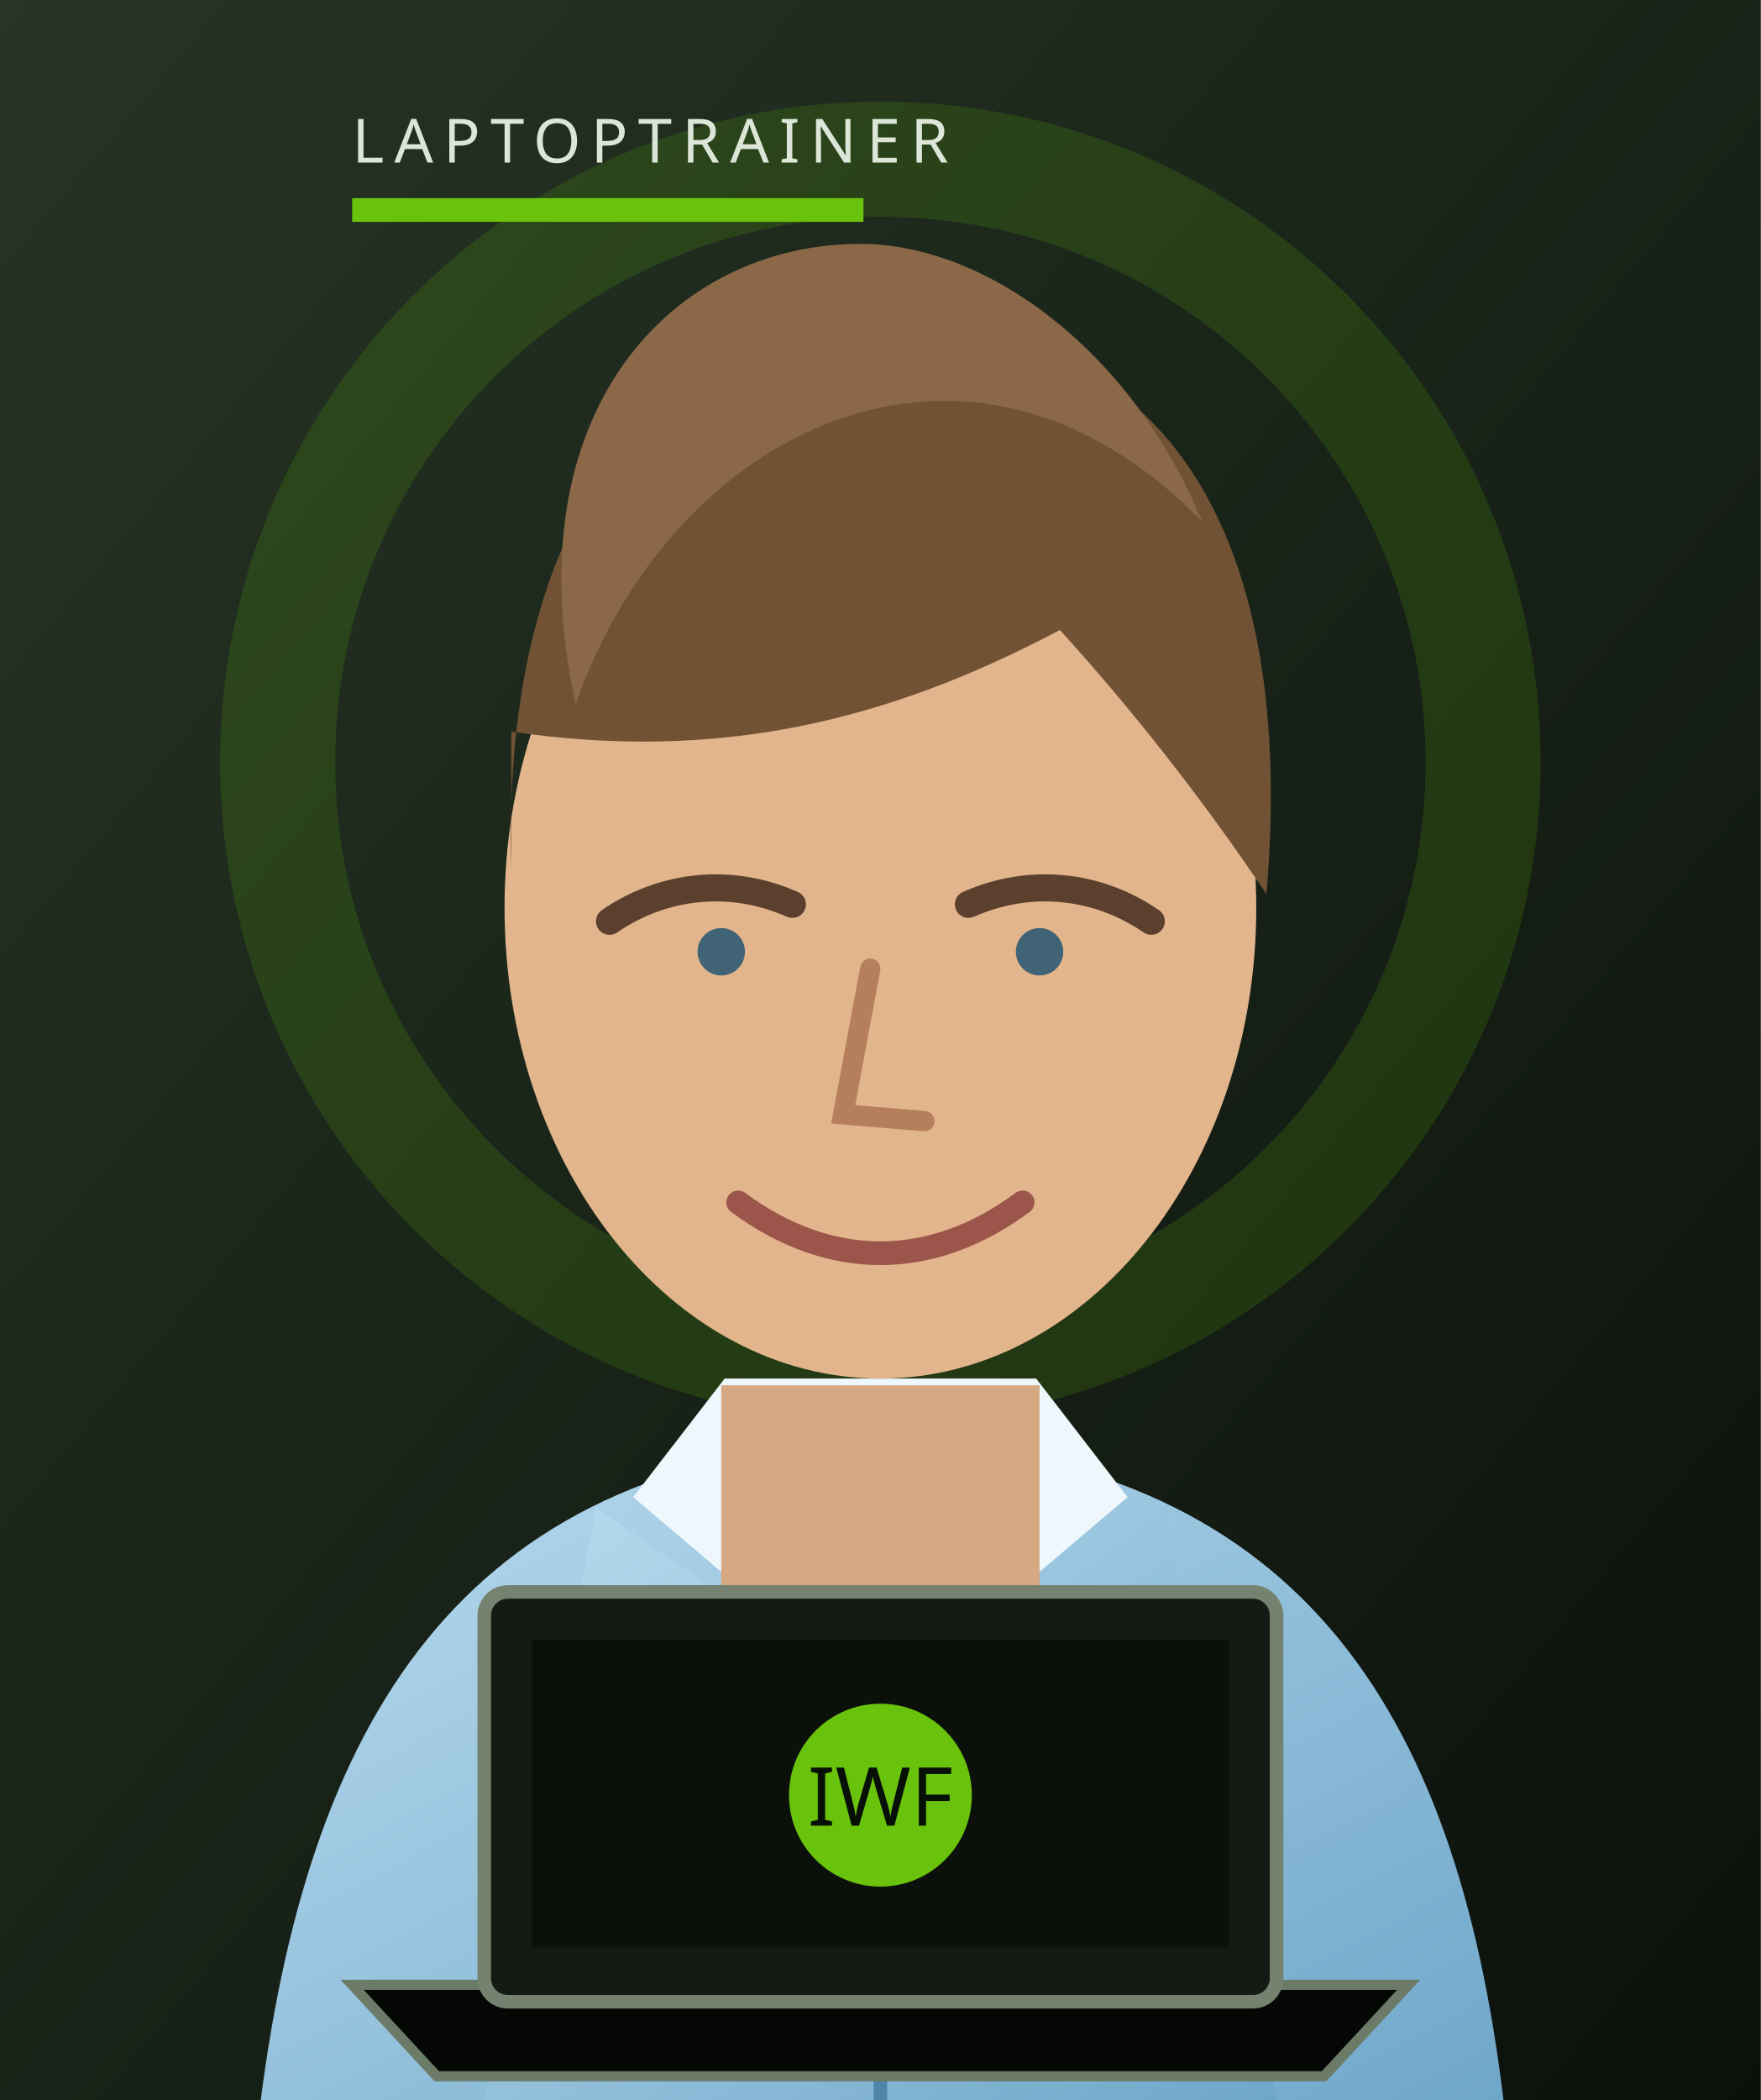
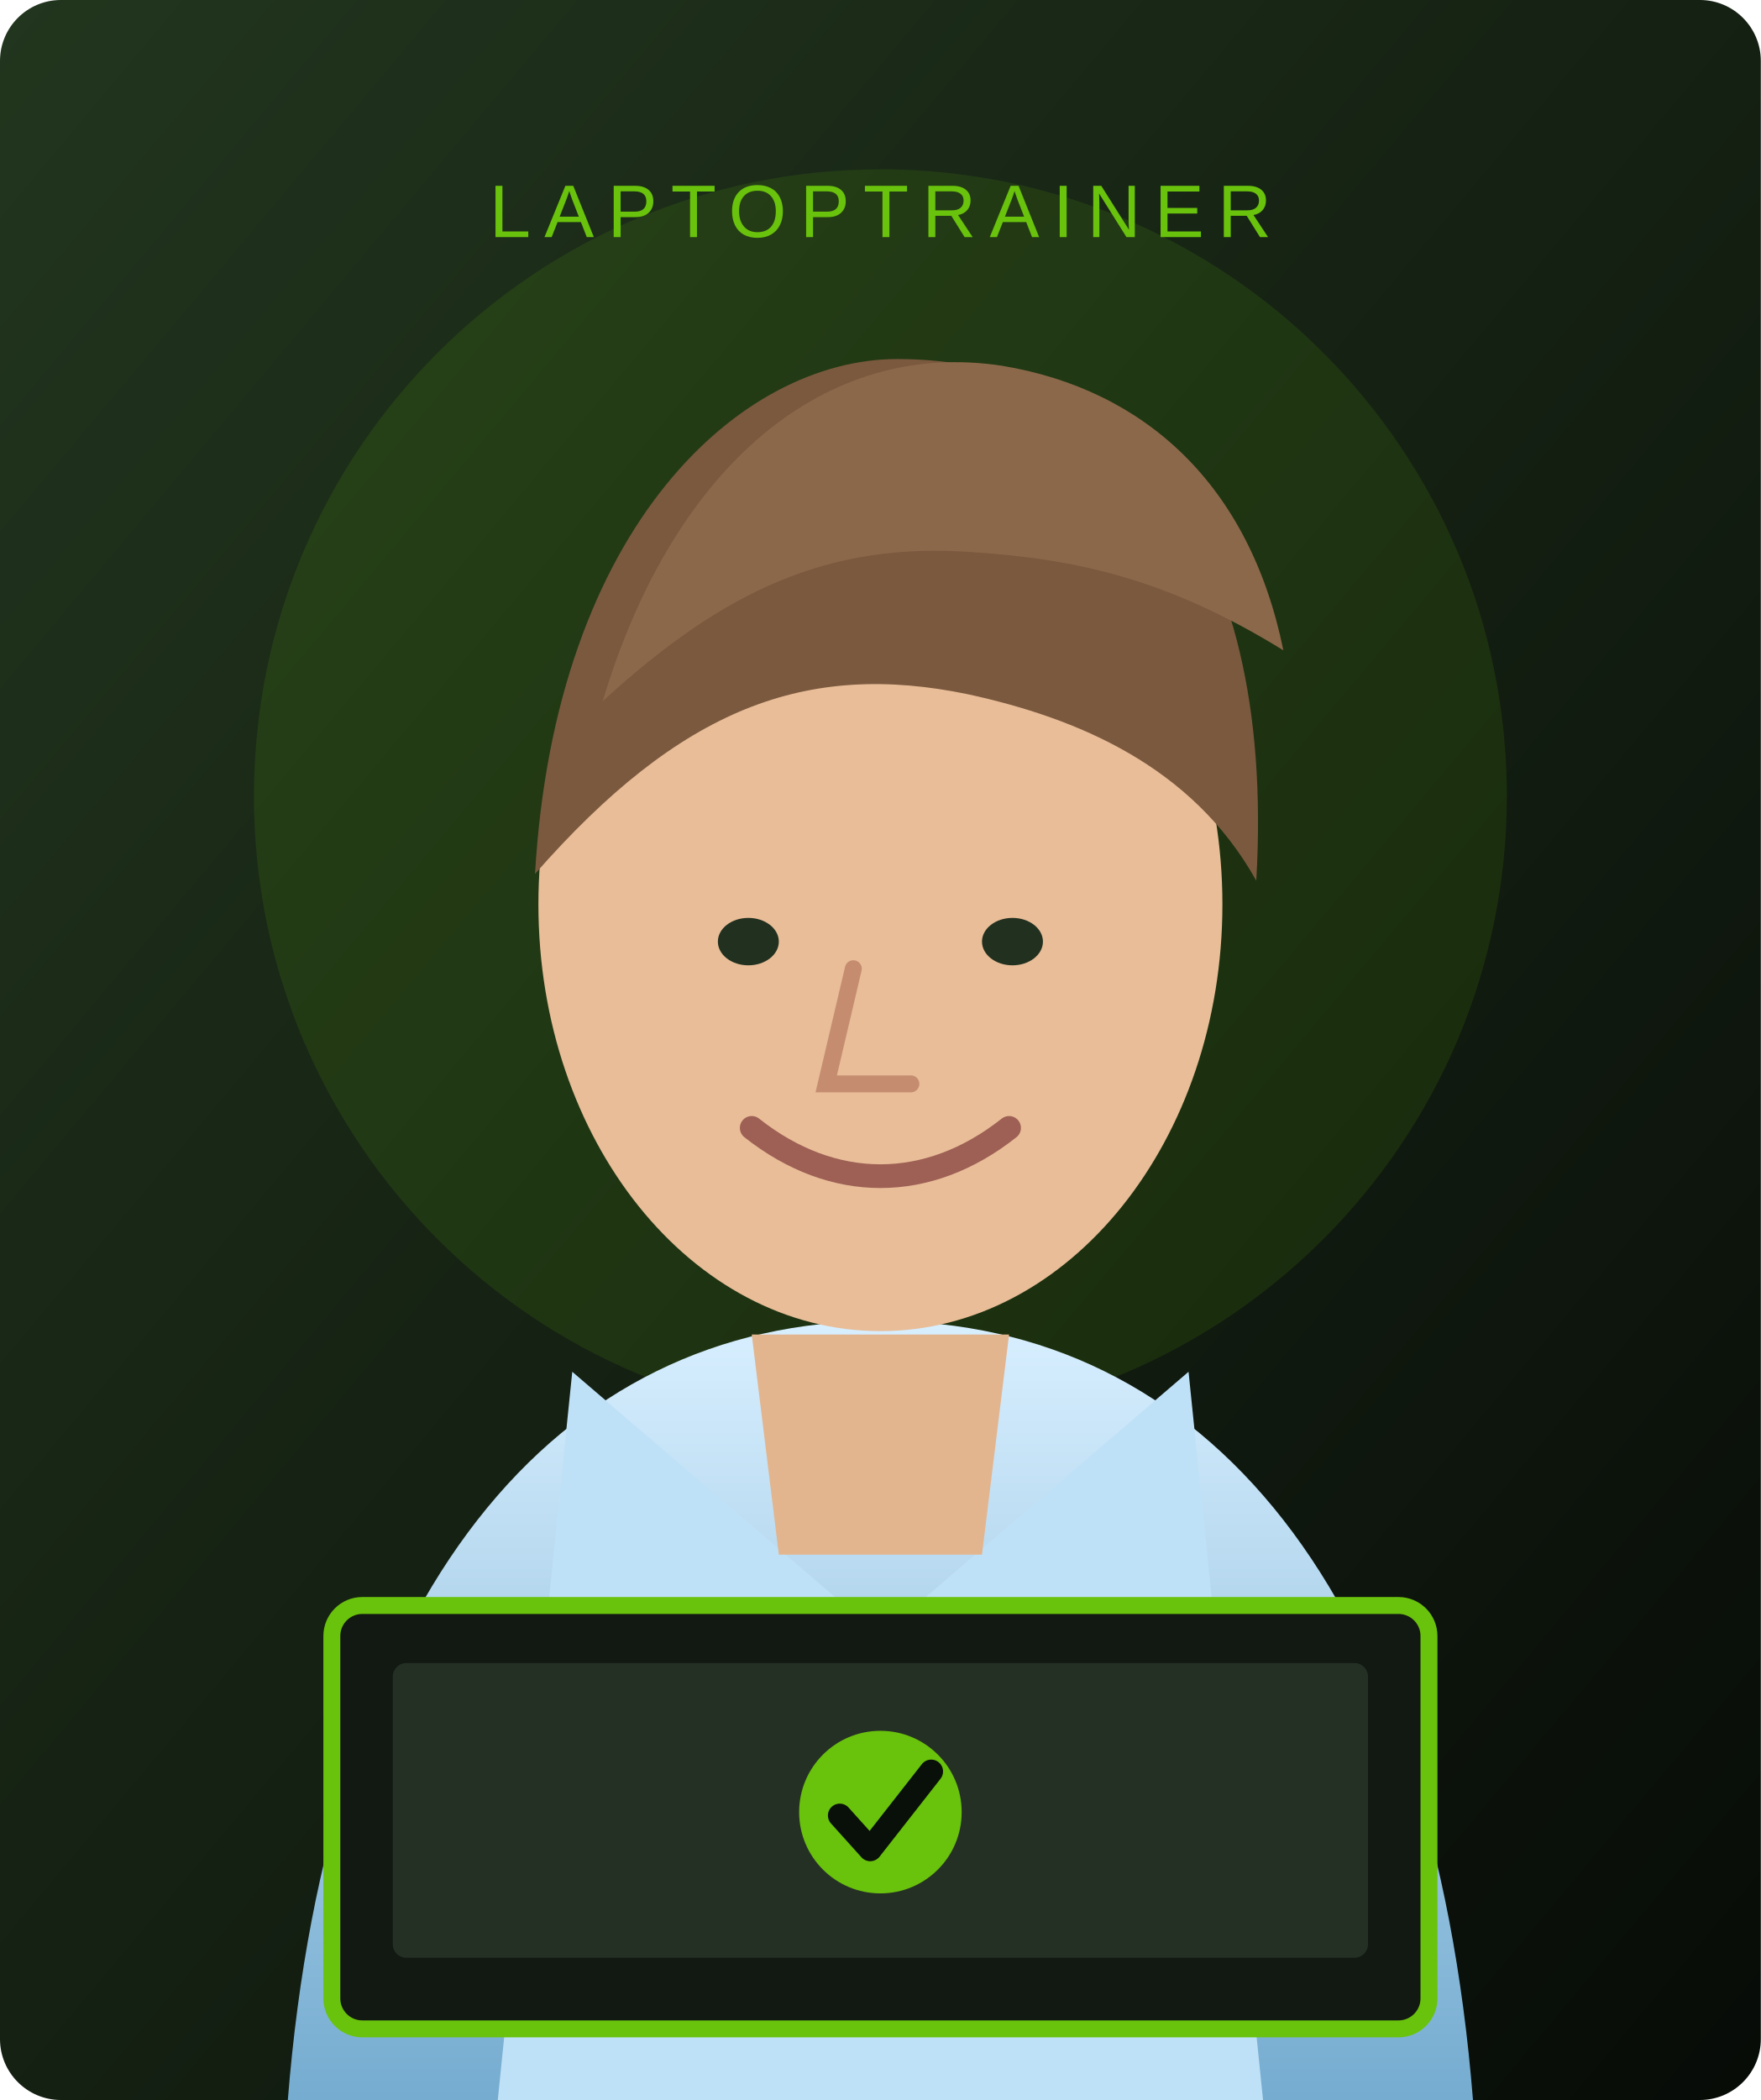
<svg xmlns="http://www.w3.org/2000/svg" viewBox="0 0 520 620" role="img" aria-labelledby="title desc">
  <defs>
    <linearGradient id="bg" x1="0" y1="0" x2="1" y2="1">
-       <stop offset="0" stop-color="#263525" />
-       <stop offset="1" stop-color="#0b100b" />
+       <stop stop-color="#22361e" />
+       <stop offset="1" stop-color="#070b07" />
    </linearGradient>
-     <linearGradient id="shirt" x1="0" y1="0" x2="1" y2="1">
-       <stop offset="0" stop-color="#b9dbef" />
-       <stop offset="1" stop-color="#6fa7c9" />
+     <linearGradient id="shirt" x1="0" y1="0" x2="0" y2="1">
+       <stop stop-color="#d8efff" />
+       <stop offset="1" stop-color="#75acd0" />
    </linearGradient>
  </defs>
-   <rect width="520" height="620" fill="url(#bg)" />
-   <circle cx="260" cy="225" r="178" fill="none" stroke="#69c20c" stroke-opacity=".16" stroke-width="34" />
-   <path d="M77 620c15-116 62-190 183-195 123 5 170 79 184 195" fill="url(#shirt)" />
-   <path d="M187 442l73 62 73-62-27-35h-92z" fill="#eef7fb" />
-   <path d="M213 409h94v59c-20 24-74 24-94 0z" fill="#d6a982" />
-   <ellipse cx="260" cy="268" rx="111" ry="139" fill="#e2b58c" />
-   <path d="M151 257c-3-99 38-161 114-161 80 0 118 63 109 168-18-27-40-55-61-78-51 27-101 39-162 30z" fill="#715235" />
-   <path d="M170 208c28-81 116-125 185-54-21-51-64-82-101-82-55 0-103 49-84 136z" fill="#8b6847" />
-   <path d="M180 272c16-11 36-13 54-5M286 267c18-8 38-6 54 5" fill="none" stroke="#5b402d" stroke-width="8" stroke-linecap="round" />
-   <circle cx="213" cy="281" r="7" fill="#406476" />
-   <circle cx="307" cy="281" r="7" fill="#406476" />
-   <path d="M257 286l-8 43 24 2" fill="none" stroke="#b57f5c" stroke-width="6" stroke-linecap="round" />
-   <path d="M218 355c27 20 57 20 84 0" fill="none" stroke="#9b554a" stroke-width="7" stroke-linecap="round" />
-   <path d="M176 445l-33 175h234l-33-175-84 58z" fill="url(#shirt)" />
-   <path d="M260 503v117" stroke="#4e84a5" stroke-width="4" />
-   <g transform="translate(104 470)">
-     <path d="M0 116h312l-25 27H25z" fill="#050705" stroke="#6b7b68" stroke-width="3" />
-     <rect x="39" y="0" width="234" height="121" rx="7" fill="#151b14" stroke="#74826f" stroke-width="4" />
-     <rect x="53" y="14" width="206" height="91" fill="#0b100b" />
-     <circle cx="156" cy="60" r="27" fill="#69c20c" />
-     <text x="156" y="69" text-anchor="middle" font-family="Arial Black, sans-serif" font-size="24" fill="#071006">IWF</text>
-   </g>
-   <path d="M104 62h151" stroke="#69c20c" stroke-width="7" />
-   <text x="104" y="48" font-family="Arial Black, sans-serif" font-size="18" letter-spacing="3" fill="#dce6d8">LAPTOPTRAINER</text>
+   <rect width="520" height="620" rx="18" fill="url(#bg)" />
+   <circle cx="260" cy="235" r="185" fill="#69c20c" opacity=".12" />
+   <path d="M85 620c12-150 79-230 175-230s163 80 175 230" fill="url(#shirt)" />
+   <path d="M169 405l91 78 91-78 22 215H147z" fill="#bfe1f7" />
+   <path d="M222 394h76l-8 65h-60z" fill="#e3b58f" />
+   <ellipse cx="260" cy="267" rx="101" ry="126" fill="#e8bd98" />
+   <path d="M158 258c6-103 61-152 107-152 65 0 112 51 106 154-19-34-53-48-85-55-48-10-85 4-128 53z" fill="#7b593e" />
+   <path d="M178 207c21-70 66-107 118-99 42 7 73 35 83 84-34-21-61-27-92-29-42-3-73 11-109 44z" fill="#8c684a" />
+   <ellipse cx="221" cy="278" rx="9" ry="7" fill="#22301f" />
+   <ellipse cx="299" cy="278" rx="9" ry="7" fill="#22301f" />
+   <path d="M222 333c24 19 52 19 76 0" fill="none" stroke="#9e5f54" stroke-width="7" stroke-linecap="round" />
+   <path d="M252 286l-8 34h25" fill="none" stroke="#c58c70" stroke-width="5" stroke-linecap="round" />
+   <rect x="98" y="474" width="324" height="125" rx="9" fill="#121812" stroke="#69c20c" stroke-width="5" />
+   <rect x="116" y="491" width="288" height="87" rx="4" fill="#253025" />
+   <circle cx="260" cy="535" r="24" fill="#69c20c" />
+   <path d="M248 536l9 10 18-23" fill="none" stroke="#091009" stroke-width="7" stroke-linecap="round" stroke-linejoin="round" />
+   <text x="260" y="70" text-anchor="middle" fill="#69c20c" font-family="Arial Black,Arial" font-size="22" letter-spacing="4">LAPTOPTRAINER</text>
</svg>
